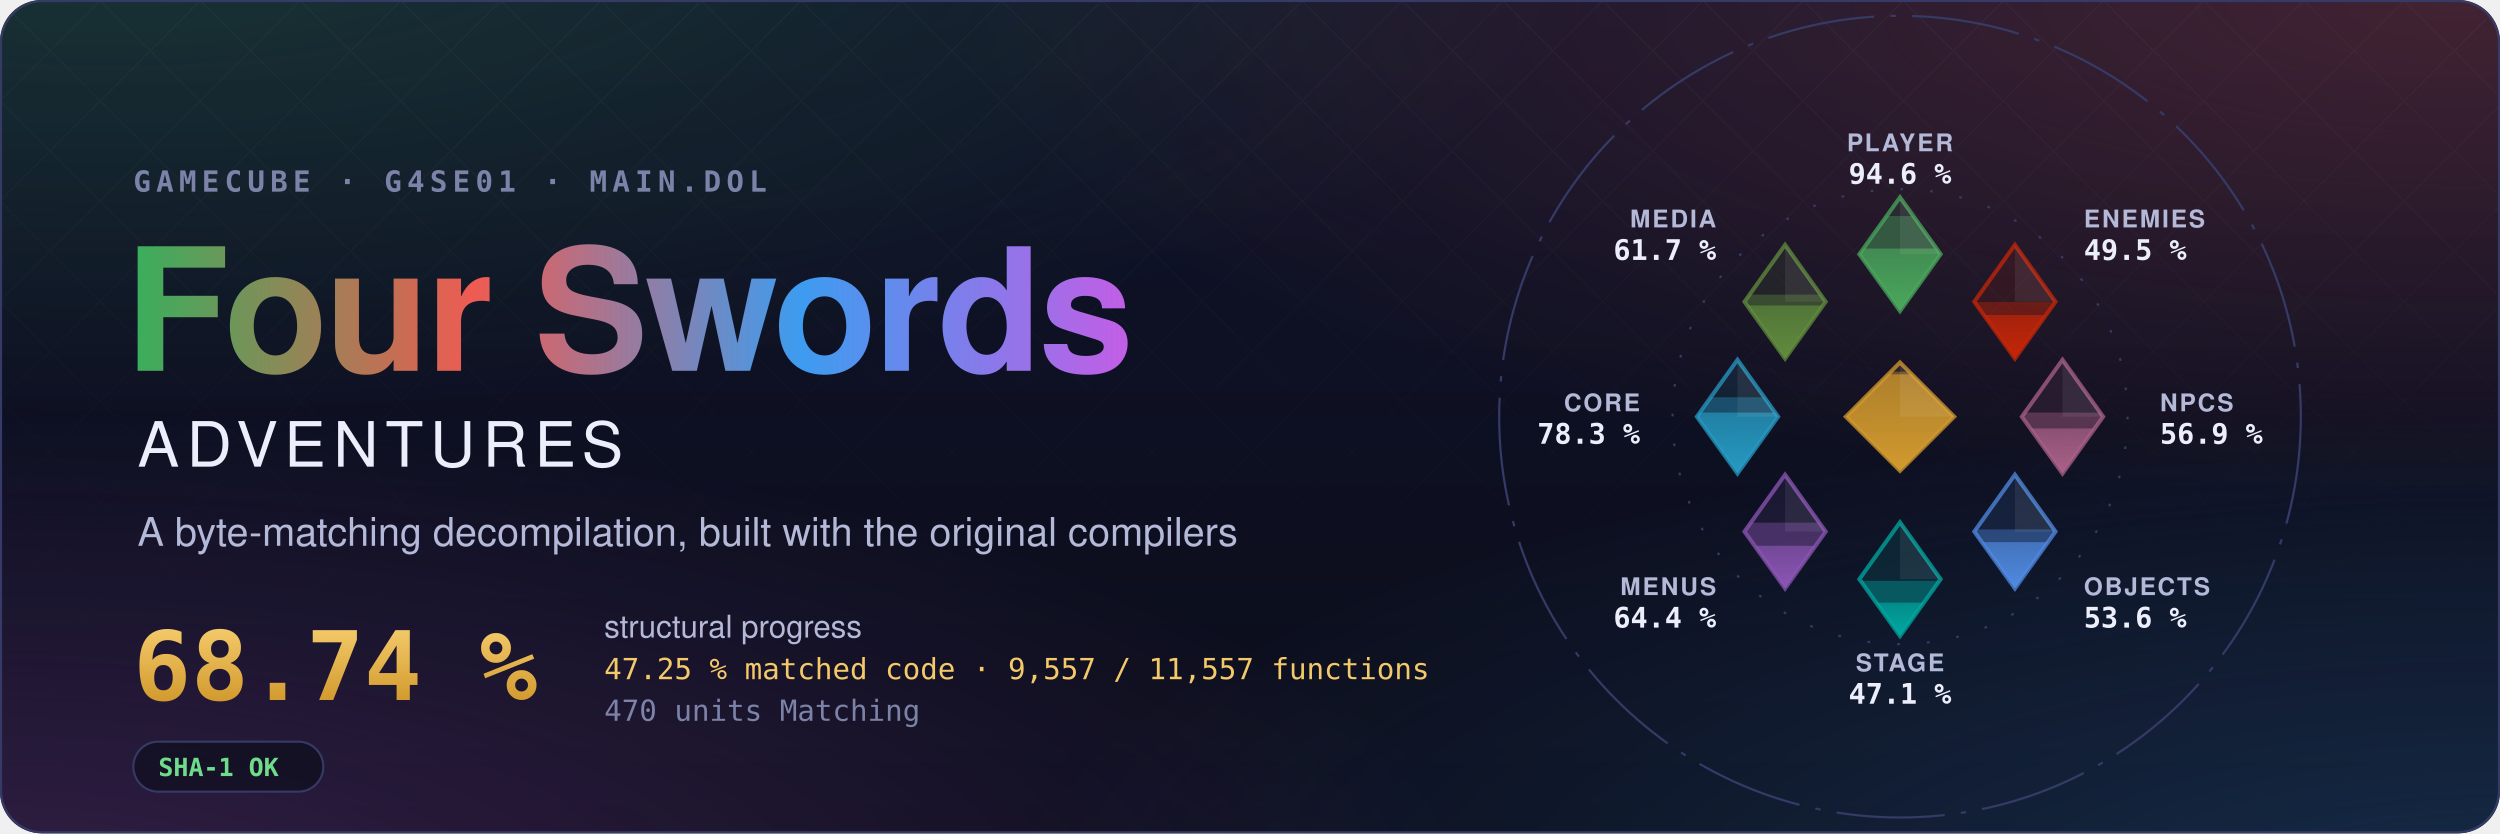
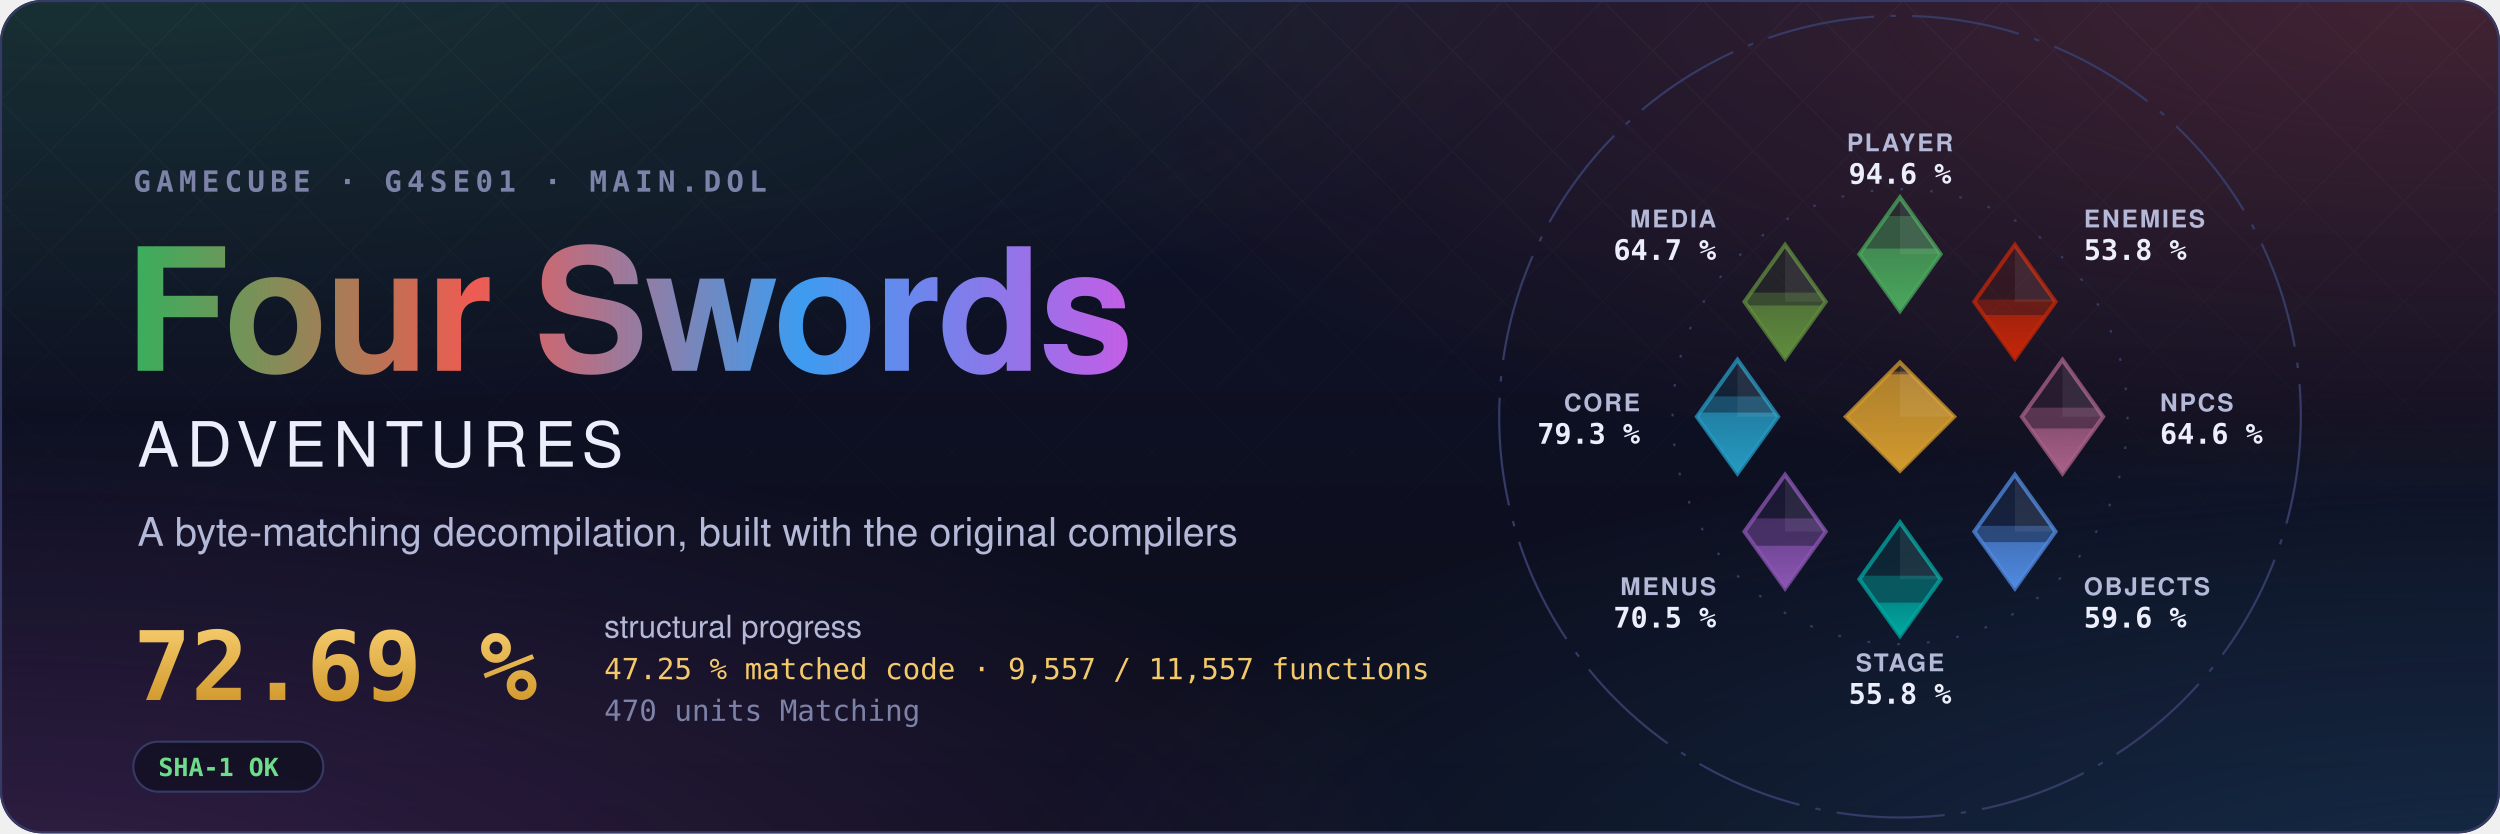
- <svg xmlns="http://www.w3.org/2000/svg" width="1200" height="400" viewBox="0 0 1200 400" role="img" aria-label="Four Swords Adventures decompilation: 68.74 % structural progress, 47.25 % matched code, 9,557 of 11,557 functions">
+ <svg xmlns="http://www.w3.org/2000/svg" width="1200" height="400" viewBox="0 0 1200 400" role="img" aria-label="Four Swords Adventures decompilation: 72.69 % structural progress, 47.25 % matched code, 9,557 of 11,557 functions">
  <style>text { font-family: -apple-system, BlinkMacSystemFont, 'Segoe UI', Helvetica, Arial, sans-serif; } .mono { font-family: ui-monospace, SFMono-Regular, 'SF Mono', Menlo, Consolas, monospace; } .spin { transform-box: fill-box; transform-origin: center; animation: spin 90s linear infinite; } @keyframes spin { to { transform: rotate(360deg); } } .rise { transform-box: fill-box; transform-origin: 50% 100%; animation: rise 1.6s cubic-bezier(.2,.8,.2,1) both; } @keyframes rise { from { transform: scaleY(0); } } @media (prefers-reduced-motion: reduce) { * { animation: none !important; } }</style>
  <defs>
    <radialGradient id="glow0" cx="0.05" cy="-0.1" r="0.6">
      <stop offset="0" stop-color="#3aae5c" stop-opacity="0.22" />
      <stop offset="1" stop-color="#3aae5c" stop-opacity="0" />
    </radialGradient>
    <radialGradient id="glow1" cx="0.98" cy="0.0" r="0.6">
      <stop offset="0" stop-color="#ef5b52" stop-opacity="0.22" />
      <stop offset="1" stop-color="#ef5b52" stop-opacity="0" />
    </radialGradient>
    <radialGradient id="glow2" cx="1.0" cy="1.1" r="0.6">
      <stop offset="0" stop-color="#3d9cf0" stop-opacity="0.22" />
      <stop offset="1" stop-color="#3d9cf0" stop-opacity="0" />
    </radialGradient>
    <radialGradient id="glow3" cx="0.0" cy="1.1" r="0.6">
      <stop offset="0" stop-color="#c35ee6" stop-opacity="0.22" />
      <stop offset="1" stop-color="#c35ee6" stop-opacity="0" />
    </radialGradient>
    <linearGradient id="sky" x1="0" y1="0" x2="0" y2="1">
      <stop offset="0" stop-color="#10132a" />
      <stop offset="1" stop-color="#0b0d1a" />
    </linearGradient>
    <linearGradient id="four" x1="0" y1="0" x2="1" y2="0">
      <stop offset="0" stop-color="#3aae5c" />
      <stop offset="0.34" stop-color="#ef5b52" />
      <stop offset="0.67" stop-color="#3d9cf0" />
      <stop offset="1" stop-color="#c35ee6" />
    </linearGradient>
    <linearGradient id="goldtext" x1="0" y1="0" x2="0" y2="1">
      <stop offset="0" stop-color="#f3c969" />
      <stop offset="1" stop-color="#d29a2e" />
    </linearGradient>
    <pattern id="lattice" width="34" height="34" patternUnits="userSpaceOnUse" patternTransform="rotate(45)">
      <path d="M0 0H34M0 0V34" stroke="#fff" stroke-opacity="0.035" />
    </pattern>
    <linearGradient id="fade" x1="0" y1="0" x2="0" y2="1">
      <stop offset="0" stop-color="#fff" />
      <stop offset="0.8" stop-color="#fff" stop-opacity="0" />
    </linearGradient>
    <mask id="fadeMask">
      <rect width="1200" height="400" fill="url(#fade)" />
    </mask>
    <clipPath id="card">
      <rect width="1200" height="400" rx="20" />
    </clipPath>
  </defs>
  <g clip-path="url(#card)">
    <rect width="1200" height="400" fill="url(#sky)" />
    <rect width="1200" height="400" fill="url(#glow0)" />
    <rect width="1200" height="400" fill="url(#glow1)" />
    <rect width="1200" height="400" fill="url(#glow2)" />
    <rect width="1200" height="400" fill="url(#glow3)" />
    <rect width="1200" height="400" fill="url(#lattice)" mask="url(#fadeMask)" />
  </g>
  <rect x="0.5" y="0.5" width="1199" height="399" rx="20" fill="none" stroke="#353b66" />
  <text x="64" y="92" class="mono" font-size="14" font-weight="600" letter-spacing="0.18em" fill="#7c82a8">GAMECUBE · G4SE01 · MAIN.DOL</text>
  <text x="60" y="178" font-size="82" font-weight="700" letter-spacing="-1.5" fill="url(#four)">Four Swords</text>
  <text x="66" y="224" font-size="30" font-weight="500" letter-spacing="0.12em" fill="#eceefb">ADVENTURES</text>
  <text x="66" y="262" font-size="19" fill="#b4b9d8">A byte-matching decompilation, built with the original compilers</text>
-   <text x="64" y="336" class="mono" font-size="46" font-weight="700" fill="url(#goldtext)">68.74 %</text>
+   <text x="64" y="336" class="mono" font-size="46" font-weight="700" fill="url(#goldtext)">72.69 %</text>
  <text x="290" y="306" font-size="15" fill="#b4b9d8">structural progress</text>
  <text x="290" y="326" class="mono" font-size="14" fill="#f3c969">47.25 % matched code · 9,557 / 11,557 functions</text>
  <text x="290" y="346" class="mono" font-size="14" fill="#7c82a8">470 units Matching</text>
  <g transform="translate(64 356)">
    <rect width="91.2" height="24" rx="12" fill="#0b0d1a" fill-opacity="0.6" stroke="#353b66" />
    <text x="12" y="16.5" class="mono" font-size="12" font-weight="600" fill="#6fdc8c">SHA-1 OK</text>
  </g>
  <defs>
    <clipPath id="ec-player">
      <path d="M0 -81L15 -60L0 -39L-15 -60Z" />
    </clipPath>
    <linearGradient id="eg-player" x1="0" y1="1" x2="0" y2="0">
      <stop offset="0" stop-color="#4aa75c" />
      <stop offset="1" stop-color="#4aa75c" stop-opacity="0.65" />
    </linearGradient>
    <clipPath id="ec-enemies">
      <path d="M42.43 -63.43L57.43 -42.43L42.43 -21.43L27.43 -42.43Z" />
    </clipPath>
    <linearGradient id="eg-enemies" x1="0" y1="1" x2="0" y2="0">
      <stop offset="0" stop-color="#c52607" />
      <stop offset="1" stop-color="#c52607" stop-opacity="0.65" />
    </linearGradient>
    <clipPath id="ec-npcs">
      <path d="M60 -21L75 0L60 21L45 0Z" />
    </clipPath>
    <linearGradient id="eg-npcs" x1="0" y1="1" x2="0" y2="0">
      <stop offset="0" stop-color="#a96087" />
      <stop offset="1" stop-color="#a96087" stop-opacity="0.65" />
    </linearGradient>
    <clipPath id="ec-objects">
      <path d="M42.43 21.43L57.43 42.43L42.43 63.43L27.43 42.43Z" />
    </clipPath>
    <linearGradient id="eg-objects" x1="0" y1="1" x2="0" y2="0">
      <stop offset="0" stop-color="#508ae1" />
      <stop offset="1" stop-color="#508ae1" stop-opacity="0.65" />
    </linearGradient>
    <clipPath id="ec-stage">
      <path d="M0 39L15 60L0 81L-15 60Z" />
    </clipPath>
    <linearGradient id="eg-stage" x1="0" y1="1" x2="0" y2="0">
      <stop offset="0" stop-color="#00a8a1" />
      <stop offset="1" stop-color="#00a8a1" stop-opacity="0.65" />
    </linearGradient>
    <clipPath id="ec-menus">
      <path d="M-42.43 21.43L-27.43 42.43L-42.43 63.43L-57.43 42.43Z" />
    </clipPath>
    <linearGradient id="eg-menus" x1="0" y1="1" x2="0" y2="0">
      <stop offset="0" stop-color="#8c55b4" />
      <stop offset="1" stop-color="#8c55b4" stop-opacity="0.65" />
    </linearGradient>
    <clipPath id="ec-core">
      <path d="M-60 -21L-45 0L-60 21L-75 0Z" />
    </clipPath>
    <linearGradient id="eg-core" x1="0" y1="1" x2="0" y2="0">
      <stop offset="0" stop-color="#269ac2" />
      <stop offset="1" stop-color="#269ac2" stop-opacity="0.65" />
    </linearGradient>
    <clipPath id="ec-media">
      <path d="M-42.43 -63.43L-27.43 -42.43L-42.43 -21.43L-57.43 -42.43Z" />
    </clipPath>
    <linearGradient id="eg-media" x1="0" y1="1" x2="0" y2="0">
      <stop offset="0" stop-color="#608c3d" />
      <stop offset="1" stop-color="#608c3d" stop-opacity="0.65" />
    </linearGradient>
    <clipPath id="ec-libs">
      <path d="M0 -20L20 0L0 20L-20 0Z" />
    </clipPath>
    <linearGradient id="eg-libs" x1="0" y1="1" x2="0" y2="0">
      <stop offset="0" stop-color="#d29a2e" />
      <stop offset="1" stop-color="#d29a2e" stop-opacity="0.65" />
    </linearGradient>
  </defs>
  <g transform="translate(912 200) scale(1.3)">
    <circle class="spin" r="148" fill="none" stroke="#353b66" stroke-width="0.8" stroke-dasharray="40 6 2 6" />
    <circle r="84" fill="none" stroke="#353b66" stroke-width="0.8" stroke-dasharray="1 10" />
    <path d="M0 -81L15 -60L0 -39L-15 -60Z" fill="#4aa75c" fill-opacity="0.12" stroke="#4aa75c" stroke-opacity="0.75" stroke-width="1.5" />
    <g clip-path="url(#ec-player)">
      <rect class="rise" style="animation-delay:0.20s" x="-15.0" y="-74.08" width="30" height="35.08" fill="#4aa75c" fill-opacity="0.38" />
    </g>
    <g clip-path="url(#ec-player)">
      <rect class="rise" style="animation-delay:0.20s" x="-15.0" y="-62.09" width="30" height="23.09" fill="url(#eg-player)" />
    </g>
    <path d="M0.0 -81.0L15.0 -60.0L0.0 -60.0Z" fill="#fff" fill-opacity="0.07" />
    <text x="0.0" y="-98.0" text-anchor="middle" font-size="9" font-weight="600" letter-spacing="0.08em" fill="#b4b9d8">PLAYER</text>
    <text x="0.0" y="-86.0" text-anchor="middle" font-size="10.5" font-weight="700" fill="#eceefb" class="mono">94.6 %</text>
    <path d="M42.43 -63.43L57.43 -42.43L42.43 -21.43L27.43 -42.43Z" fill="#c52607" fill-opacity="0.12" stroke="#c52607" stroke-opacity="0.75" stroke-width="1.5" />
    <g clip-path="url(#ec-enemies)">
-       <rect class="rise" style="animation-delay:0.30s" x="27.43" y="-42.33" width="30" height="20.90" fill="#c52607" fill-opacity="0.38" />
+       <rect class="rise" style="animation-delay:0.30s" x="27.43" y="-43.24" width="30" height="21.81" fill="#c52607" fill-opacity="0.38" />
    </g>
    <g clip-path="url(#ec-enemies)">
      <rect class="rise" style="animation-delay:0.30s" x="27.43" y="-37.52" width="30" height="16.09" fill="url(#eg-enemies)" />
    </g>
    <path d="M42.43 -63.43L57.43 -42.43L42.43 -42.43Z" fill="#fff" fill-opacity="0.07" />
    <text x="67.88" y="-69.88" text-anchor="start" font-size="9" font-weight="600" letter-spacing="0.08em" fill="#b4b9d8">ENEMIES</text>
-     <text x="67.88" y="-57.88" text-anchor="start" font-size="10.5" font-weight="700" fill="#eceefb" class="mono">49.5 %</text>
+     <text x="67.88" y="-57.88" text-anchor="start" font-size="10.5" font-weight="700" fill="#eceefb" class="mono">53.8 %</text>
    <path d="M60 -21L75 0L60 21L45 0Z" fill="#a96087" fill-opacity="0.12" stroke="#a96087" stroke-opacity="0.75" stroke-width="1.5" />
    <g clip-path="url(#ec-npcs)">
-       <rect class="rise" style="animation-delay:0.40s" x="45.0" y="-1.51" width="30" height="22.51" fill="#a96087" fill-opacity="0.38" />
+       <rect class="rise" style="animation-delay:0.40s" x="45.0" y="-3.33" width="30" height="24.33" fill="#a96087" fill-opacity="0.38" />
    </g>
    <g clip-path="url(#ec-npcs)">
      <rect class="rise" style="animation-delay:0.40s" x="45.0" y="4.35" width="30" height="16.65" fill="url(#eg-npcs)" />
    </g>
    <path d="M60.0 -21.0L75.0 0.0L60.0 0.0Z" fill="#fff" fill-opacity="0.07" />
    <text x="96.0" y="-2.0" text-anchor="start" font-size="9" font-weight="600" letter-spacing="0.08em" fill="#b4b9d8">NPCS</text>
-     <text x="96.0" y="10.0" text-anchor="start" font-size="10.5" font-weight="700" fill="#eceefb" class="mono">56.9 %</text>
+     <text x="96.0" y="10.0" text-anchor="start" font-size="10.5" font-weight="700" fill="#eceefb" class="mono">64.6 %</text>
    <path d="M42.43 21.43L57.43 42.43L42.43 63.43L27.43 42.43Z" fill="#508ae1" fill-opacity="0.12" stroke="#508ae1" stroke-opacity="0.75" stroke-width="1.5" />
    <g clip-path="url(#ec-objects)">
-       <rect class="rise" style="animation-delay:0.50s" x="27.43" y="41.66" width="30" height="21.77" fill="#508ae1" fill-opacity="0.38" />
+       <rect class="rise" style="animation-delay:0.50s" x="27.43" y="40.31" width="30" height="23.12" fill="#508ae1" fill-opacity="0.38" />
    </g>
    <g clip-path="url(#ec-objects)">
      <rect class="rise" style="animation-delay:0.50s" x="27.43" y="46.32" width="30" height="17.11" fill="url(#eg-objects)" />
    </g>
    <path d="M42.43 21.43L57.43 42.43L42.43 42.43Z" fill="#fff" fill-opacity="0.07" />
    <text x="67.88" y="65.88" text-anchor="start" font-size="9" font-weight="600" letter-spacing="0.08em" fill="#b4b9d8">OBJECTS</text>
-     <text x="67.88" y="77.88" text-anchor="start" font-size="10.5" font-weight="700" fill="#eceefb" class="mono">53.6 %</text>
+     <text x="67.88" y="77.88" text-anchor="start" font-size="10.5" font-weight="700" fill="#eceefb" class="mono">59.6 %</text>
    <path d="M0 39L15 60L0 81L-15 60Z" fill="#00a8a1" fill-opacity="0.12" stroke="#00a8a1" stroke-opacity="0.75" stroke-width="1.5" />
    <g clip-path="url(#ec-stage)">
-       <rect class="rise" style="animation-delay:0.60s" x="-15.0" y="60.62" width="30" height="20.38" fill="#00a8a1" fill-opacity="0.38" />
+       <rect class="rise" style="animation-delay:0.60s" x="-15.0" y="58.74" width="30" height="22.26" fill="#00a8a1" fill-opacity="0.38" />
    </g>
    <g clip-path="url(#ec-stage)">
      <rect class="rise" style="animation-delay:0.60s" x="-15.0" y="68.68" width="30" height="12.32" fill="url(#eg-stage)" />
    </g>
    <path d="M0.0 39.0L15.0 60.0L0.0 60.0Z" fill="#fff" fill-opacity="0.07" />
    <text x="0.0" y="94.0" text-anchor="middle" font-size="9" font-weight="600" letter-spacing="0.08em" fill="#b4b9d8">STAGE</text>
-     <text x="0.0" y="106.0" text-anchor="middle" font-size="10.5" font-weight="700" fill="#eceefb" class="mono">47.1 %</text>
+     <text x="0.0" y="106.0" text-anchor="middle" font-size="10.5" font-weight="700" fill="#eceefb" class="mono">55.8 %</text>
    <path d="M-42.43 21.43L-27.43 42.43L-42.43 63.43L-57.43 42.43Z" fill="#8c55b4" fill-opacity="0.12" stroke="#8c55b4" stroke-opacity="0.75" stroke-width="1.5" />
    <g clip-path="url(#ec-menus)">
-       <rect class="rise" style="animation-delay:0.70s" x="-57.43" y="39.15" width="30" height="24.28" fill="#8c55b4" fill-opacity="0.38" />
+       <rect class="rise" style="animation-delay:0.70s" x="-57.43" y="37.57" width="30" height="25.86" fill="#8c55b4" fill-opacity="0.38" />
    </g>
    <g clip-path="url(#ec-menus)">
      <rect class="rise" style="animation-delay:0.70s" x="-57.43" y="47.68" width="30" height="15.75" fill="url(#eg-menus)" />
    </g>
    <path d="M-42.43 21.43L-27.43 42.43L-42.43 42.43Z" fill="#fff" fill-opacity="0.07" />
    <text x="-67.88" y="65.88" text-anchor="end" font-size="9" font-weight="600" letter-spacing="0.08em" fill="#b4b9d8">MENUS</text>
-     <text x="-67.88" y="77.88" text-anchor="end" font-size="10.5" font-weight="700" fill="#eceefb" class="mono">64.4 %</text>
+     <text x="-67.88" y="77.88" text-anchor="end" font-size="10.5" font-weight="700" fill="#eceefb" class="mono">70.5 %</text>
    <path d="M-60 -21L-45 0L-60 21L-75 0Z" fill="#269ac2" fill-opacity="0.12" stroke="#269ac2" stroke-opacity="0.75" stroke-width="1.5" />
    <g clip-path="url(#ec-core)">
-       <rect class="rise" style="animation-delay:0.80s" x="-75.0" y="-7.16" width="30" height="28.16" fill="#269ac2" fill-opacity="0.38" />
+       <rect class="rise" style="animation-delay:0.80s" x="-75.0" y="-7.48" width="30" height="28.48" fill="#269ac2" fill-opacity="0.38" />
    </g>
    <g clip-path="url(#ec-core)">
      <rect class="rise" style="animation-delay:0.80s" x="-75.0" y="-1.50" width="30" height="22.50" fill="url(#eg-core)" />
    </g>
    <path d="M-60.0 -21.0L-45.0 0.0L-60.0 0.0Z" fill="#fff" fill-opacity="0.07" />
    <text x="-96.0" y="-2.0" text-anchor="end" font-size="9" font-weight="600" letter-spacing="0.08em" fill="#b4b9d8">CORE</text>
-     <text x="-96.0" y="10.0" text-anchor="end" font-size="10.5" font-weight="700" fill="#eceefb" class="mono">78.3 %</text>
+     <text x="-96.0" y="10.0" text-anchor="end" font-size="10.5" font-weight="700" fill="#eceefb" class="mono">79.3 %</text>
    <path d="M-42.43 -63.43L-27.43 -42.43L-42.43 -21.43L-57.43 -42.43Z" fill="#608c3d" fill-opacity="0.12" stroke="#608c3d" stroke-opacity="0.75" stroke-width="1.5" />
    <g clip-path="url(#ec-media)">
-       <rect class="rise" style="animation-delay:0.90s" x="-57.43" y="-45.06" width="30" height="23.63" fill="#608c3d" fill-opacity="0.38" />
+       <rect class="rise" style="animation-delay:0.90s" x="-57.43" y="-45.80" width="30" height="24.37" fill="#608c3d" fill-opacity="0.38" />
    </g>
    <g clip-path="url(#ec-media)">
      <rect class="rise" style="animation-delay:0.90s" x="-57.43" y="-41.06" width="30" height="19.63" fill="url(#eg-media)" />
    </g>
    <path d="M-42.43 -63.43L-27.43 -42.43L-42.43 -42.43Z" fill="#fff" fill-opacity="0.07" />
    <text x="-67.88" y="-69.88" text-anchor="end" font-size="9" font-weight="600" letter-spacing="0.08em" fill="#b4b9d8">MEDIA</text>
-     <text x="-67.88" y="-57.88" text-anchor="end" font-size="10.5" font-weight="700" fill="#eceefb" class="mono">61.7 %</text>
+     <text x="-67.88" y="-57.88" text-anchor="end" font-size="10.5" font-weight="700" fill="#eceefb" class="mono">64.7 %</text>
    <path d="M0 -20L20 0L0 20L-20 0Z" fill="#d29a2e" fill-opacity="0.12" stroke="#d29a2e" stroke-opacity="0.75" stroke-width="1.5" />
    <g clip-path="url(#ec-libs)">
-       <rect class="rise" style="animation-delay:1.00s" x="-20" y="-16.62" width="40" height="36.62" fill="#d29a2e" fill-opacity="0.38" />
+       <rect class="rise" style="animation-delay:1.00s" x="-20" y="-16.66" width="40" height="36.66" fill="#d29a2e" fill-opacity="0.38" />
    </g>
    <g clip-path="url(#ec-libs)">
      <rect class="rise" style="animation-delay:1.00s" x="-20" y="-15.65" width="40" height="35.65" fill="url(#eg-libs)" />
    </g>
    <path d="M0 -20L20 0L0 0Z" fill="#fff" fill-opacity="0.07" />
  </g>
</svg>
